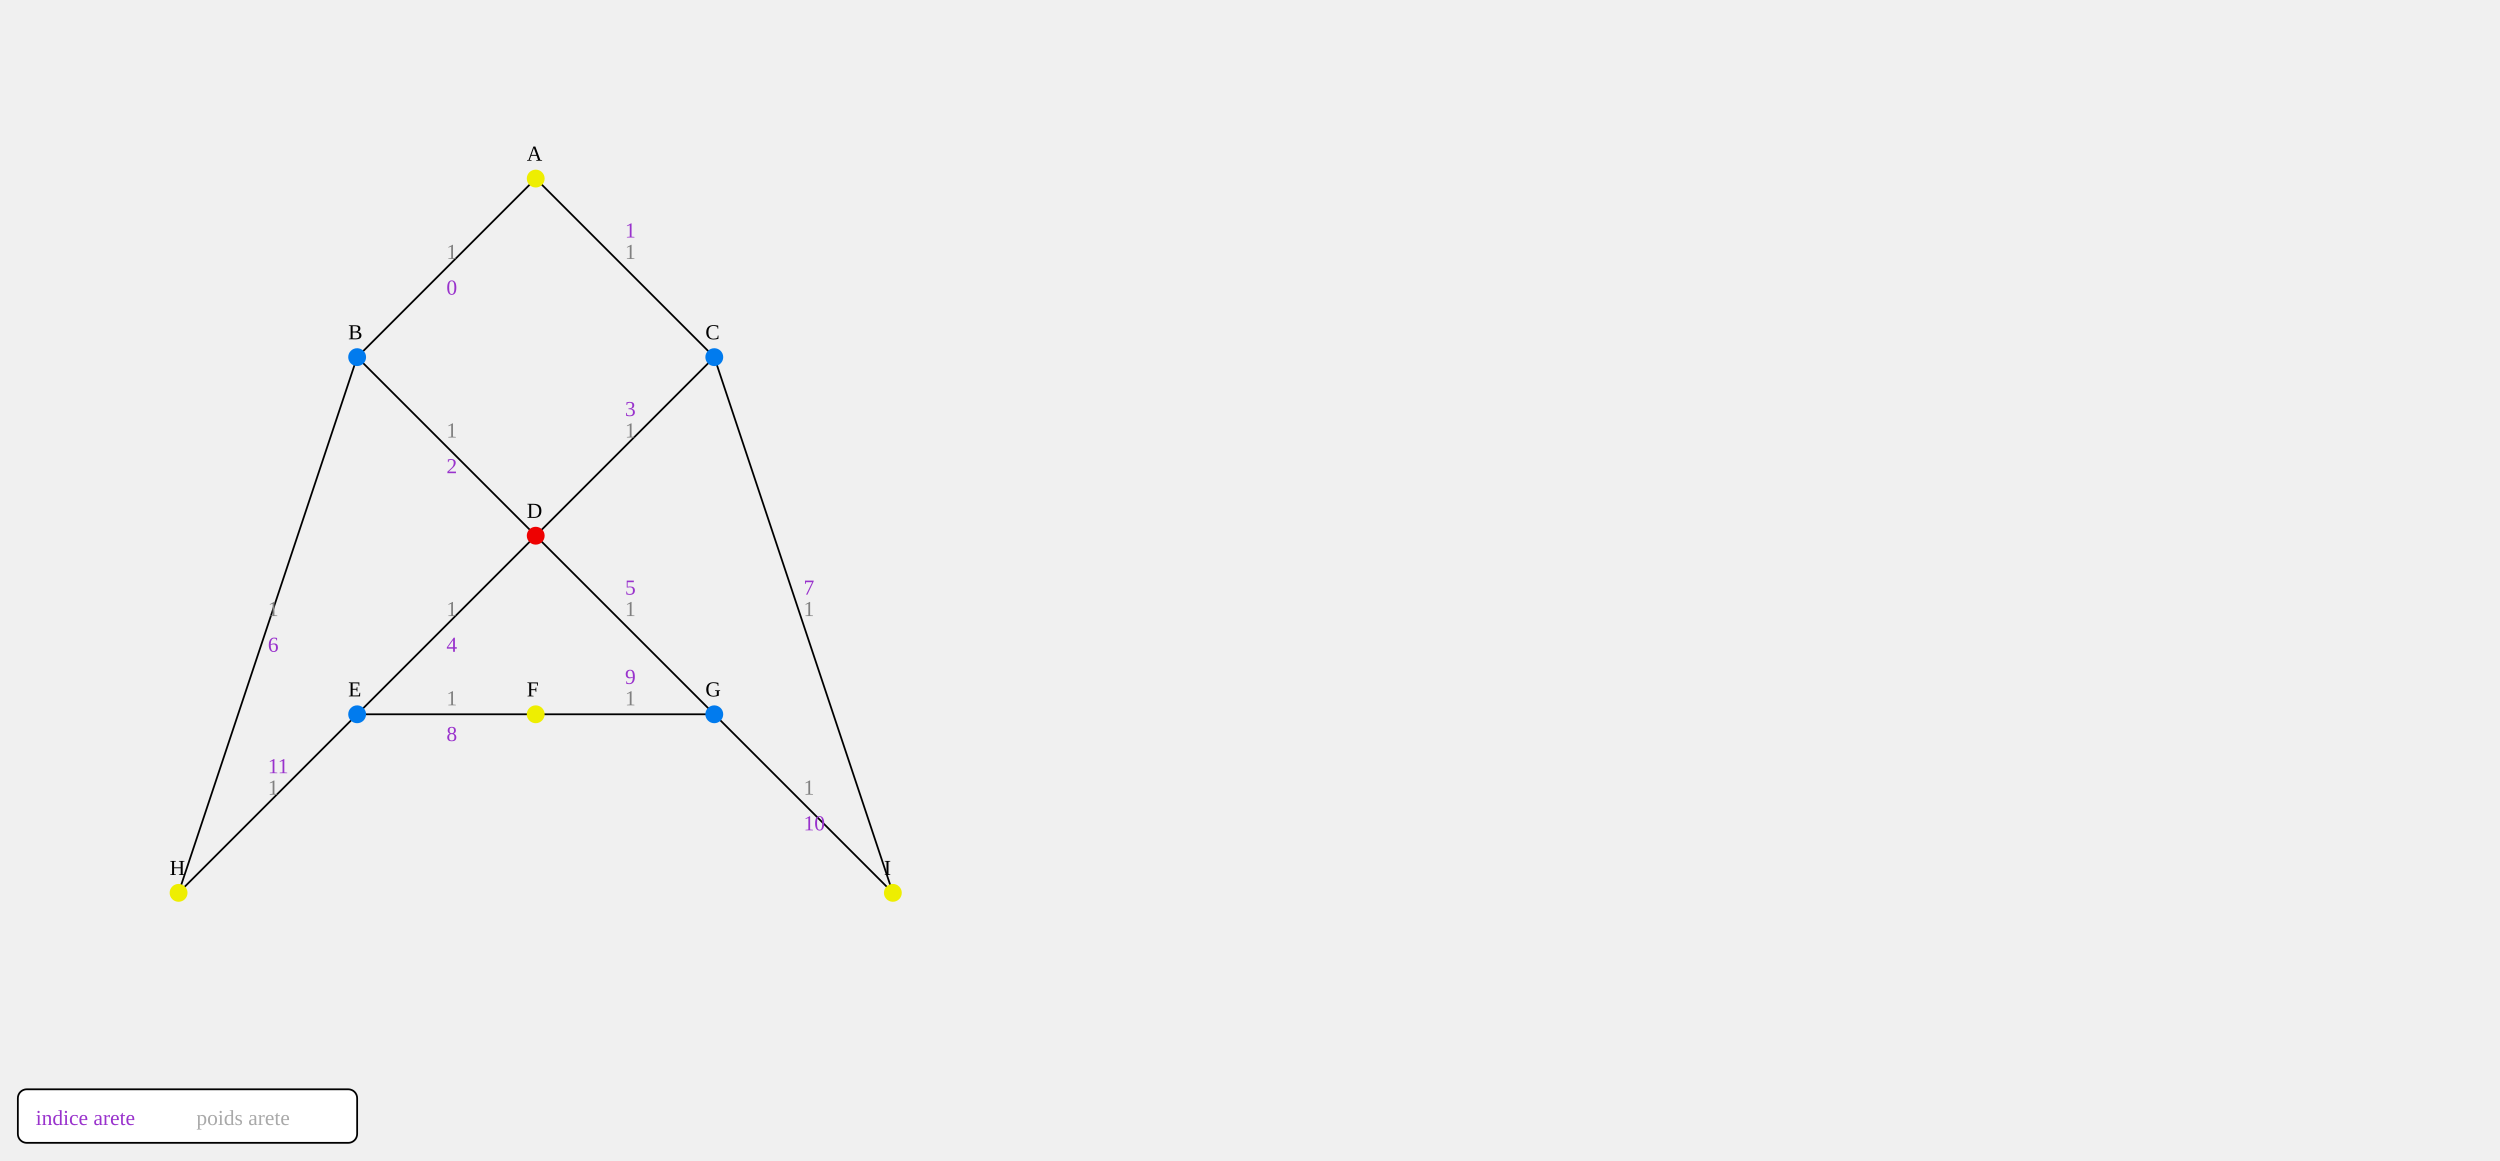
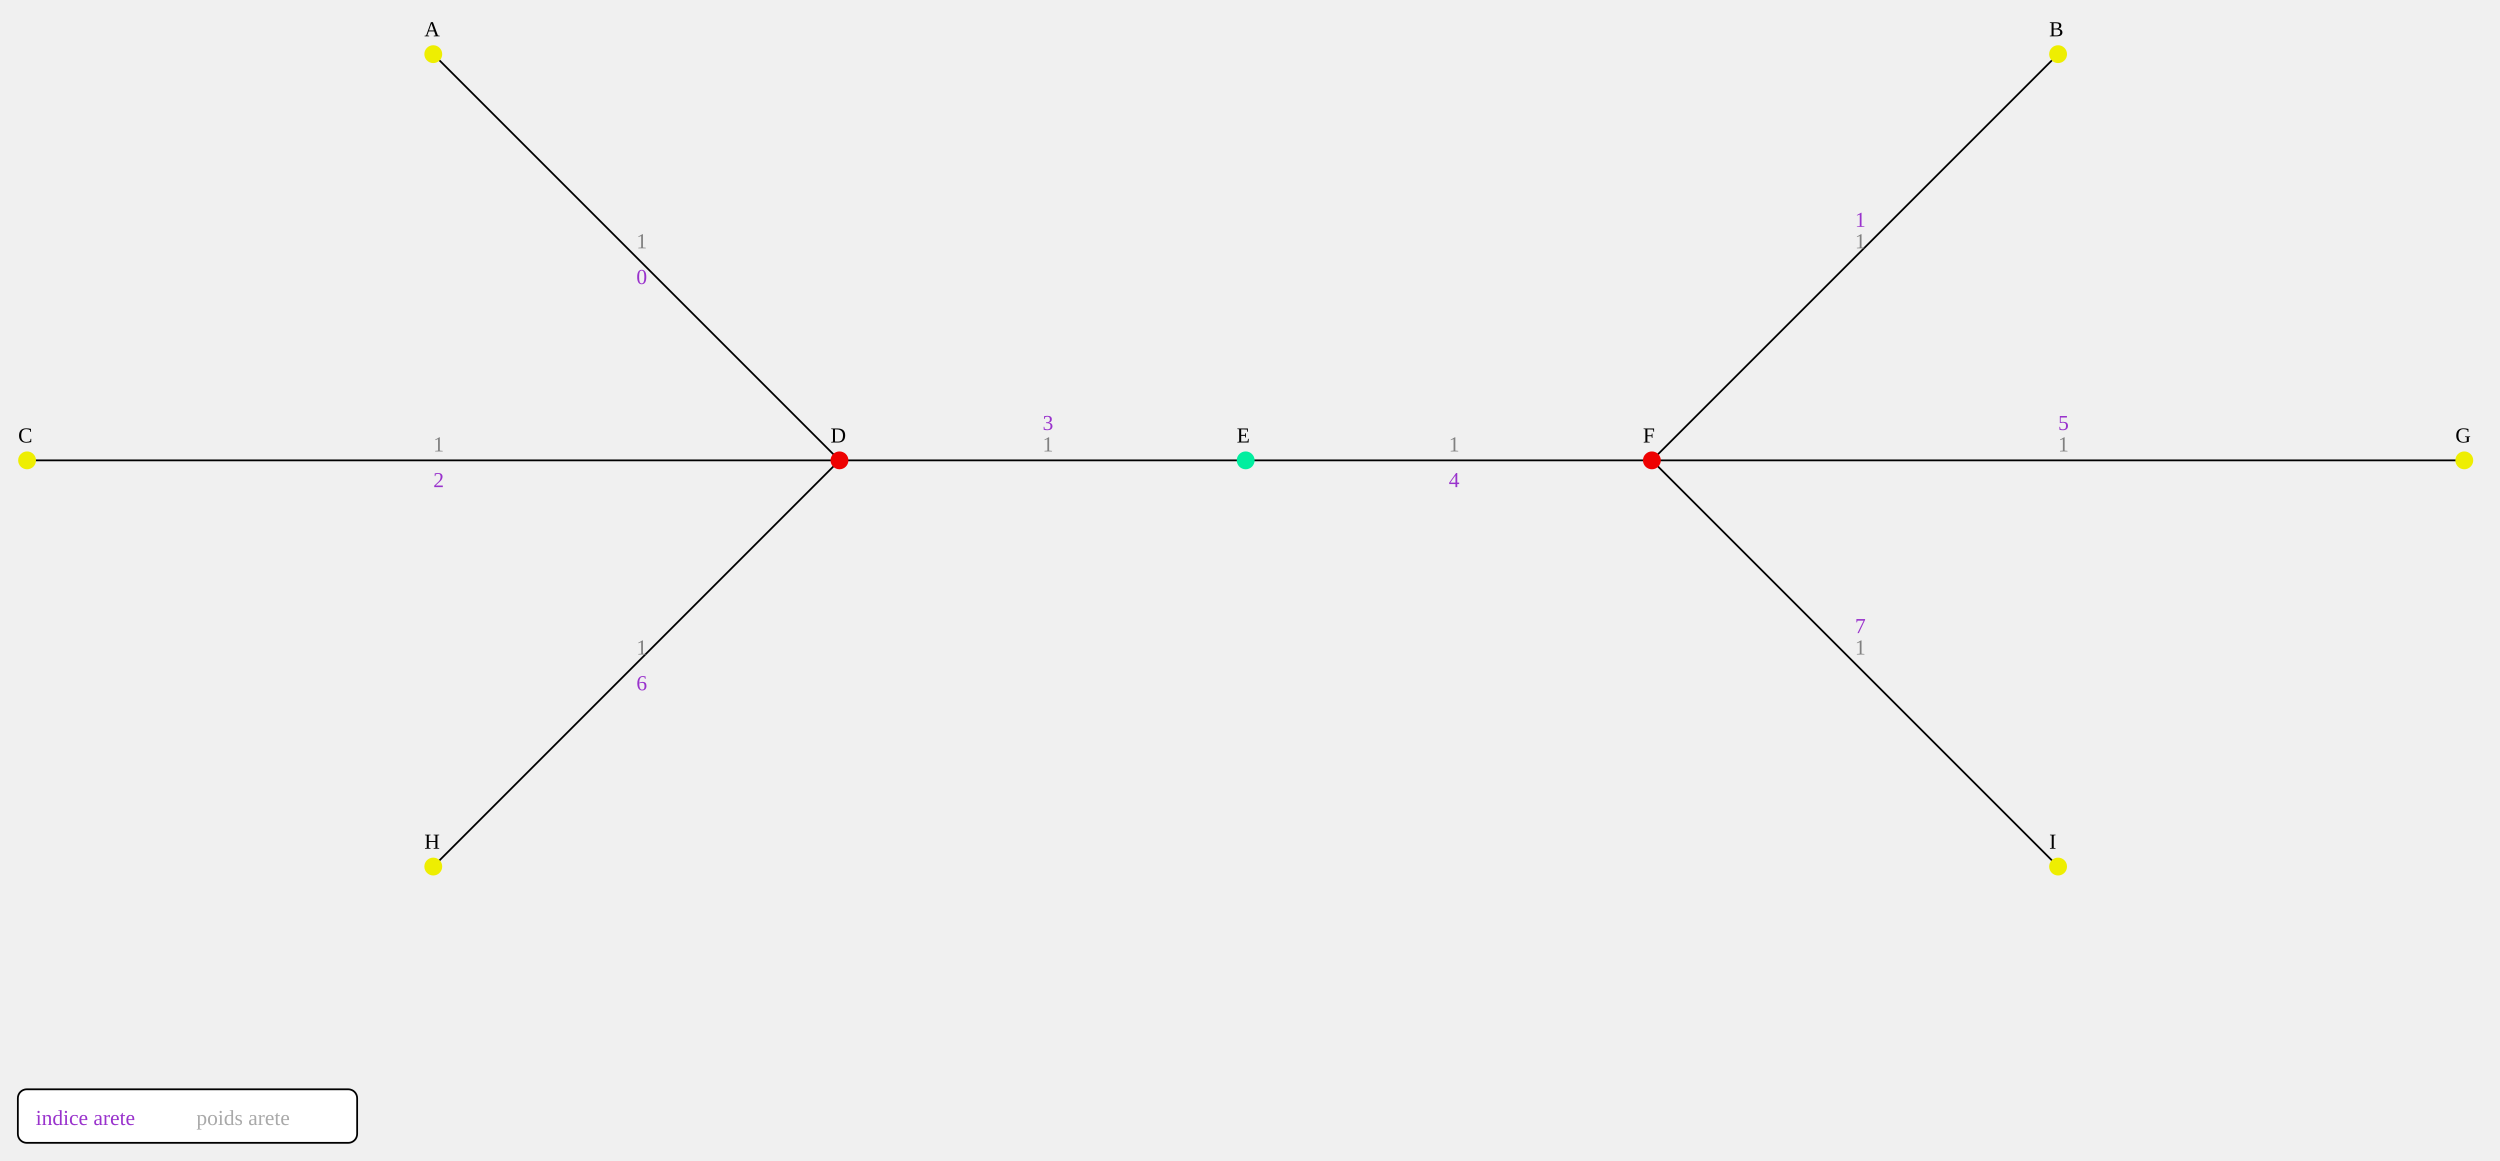
<svg xmlns="http://www.w3.org/2000/svg" version="1.1" width="1400" height="650">
-   <line x1="300" y1="100" x2="200" y2="200" stroke="black" />
-   <text x="250" y="165" fill="darkorchid">0</text>
-   <text x="250" y="145" fill="grey">1</text>
-   <line x1="300" y1="100" x2="400" y2="200" stroke="black" />
-   <text x="350" y="133" fill="darkorchid">1</text>
-   <text x="350" y="145" fill="grey">1</text>
-   <line x1="200" y1="200" x2="300" y2="300" stroke="black" />
-   <text x="250" y="265" fill="darkorchid">2</text>
-   <text x="250" y="245" fill="grey">1</text>
-   <line x1="400" y1="200" x2="300" y2="300" stroke="black" />
-   <text x="350" y="233" fill="darkorchid">3</text>
-   <text x="350" y="245" fill="grey">1</text>
-   <line x1="300" y1="300" x2="200" y2="400" stroke="black" />
-   <text x="250" y="365" fill="darkorchid">4</text>
-   <text x="250" y="345" fill="grey">1</text>
-   <line x1="300" y1="300" x2="400" y2="400" stroke="black" />
-   <text x="350" y="333" fill="darkorchid">5</text>
-   <text x="350" y="345" fill="grey">1</text>
-   <line x1="200" y1="200" x2="100" y2="500" stroke="black" />
-   <text x="150" y="365" fill="darkorchid">6</text>
-   <text x="150" y="345" fill="grey">1</text>
-   <line x1="400" y1="200" x2="500" y2="500" stroke="black" />
-   <text x="450" y="333" fill="darkorchid">7</text>
-   <text x="450" y="345" fill="grey">1</text>
-   <line x1="200" y1="400" x2="300" y2="400" stroke="black" />
-   <text x="250" y="415" fill="darkorchid">8</text>
-   <text x="250" y="395" fill="grey">1</text>
-   <line x1="300" y1="400" x2="400" y2="400" stroke="black" />
-   <text x="350" y="383" fill="darkorchid">9</text>
-   <text x="350" y="395" fill="grey">1</text>
-   <line x1="400" y1="400" x2="500" y2="500" stroke="black" />
-   <text x="450" y="465" fill="darkorchid">10</text>
-   <text x="450" y="445" fill="grey">1</text>
-   <line x1="200" y1="400" x2="100" y2="500" stroke="black" />
-   <text x="150" y="433" fill="darkorchid">11</text>
-   <text x="150" y="445" fill="grey">1</text>
-   <circle cx="300" cy="100" r="5" fill="rgb(238,238,1)" />
-   <text x="295" y="90" fill="black">A</text>
-   <circle cx="200" cy="200" r="5" fill="rgb(1,123,238)" />
-   <text x="195" y="190" fill="black">B</text>
-   <circle cx="400" cy="200" r="5" fill="rgb(1,123,238)" />
-   <text x="395" y="190" fill="black">C</text>
-   <circle cx="300" cy="300" r="5" fill="rgb(238,1,1)" />
-   <text x="295" y="290" fill="black">D</text>
-   <circle cx="200" cy="400" r="5" fill="rgb(1,123,238)" />
-   <text x="195" y="390" fill="black">E</text>
-   <circle cx="300" cy="400" r="5" fill="rgb(238,238,1)" />
-   <text x="295" y="390" fill="black">F</text>
-   <circle cx="400" cy="400" r="5" fill="rgb(1,123,238)" />
-   <text x="395" y="390" fill="black">G</text>
-   <circle cx="100" cy="500" r="5" fill="rgb(238,238,1)" />
-   <text x="95" y="490" fill="black">H</text>
-   <circle cx="500" cy="500" r="5" fill="rgb(238,238,1)" />
-   <text x="495" y="490" fill="black">I</text>
+   <line x1="242.637" y1="30.33" x2="470.11" y2="257.802" stroke="black" />
+   <text x="356.374" y="159.066" fill="darkorchid">0</text>
+   <text x="356.374" y="139.066" fill="grey">1</text>
+   <line x1="1152.53" y1="30.33" x2="925.055" y2="257.802" stroke="black" />
+   <text x="1038.79" y="127.066" fill="darkorchid">1</text>
+   <text x="1038.79" y="139.066" fill="grey">1</text>
+   <line x1="15.165" y1="257.802" x2="470.11" y2="257.802" stroke="black" />
+   <text x="242.637" y="272.802" fill="darkorchid">2</text>
+   <text x="242.637" y="252.802" fill="grey">1</text>
+   <line x1="470.11" y1="257.802" x2="697.582" y2="257.802" stroke="black" />
+   <text x="583.846" y="240.802" fill="darkorchid">3</text>
+   <text x="583.846" y="252.802" fill="grey">1</text>
+   <line x1="697.582" y1="257.802" x2="925.055" y2="257.802" stroke="black" />
+   <text x="811.319" y="272.802" fill="darkorchid">4</text>
+   <text x="811.319" y="252.802" fill="grey">1</text>
+   <line x1="925.055" y1="257.802" x2="1380" y2="257.802" stroke="black" />
+   <text x="1152.53" y="240.802" fill="darkorchid">5</text>
+   <text x="1152.53" y="252.802" fill="grey">1</text>
+   <line x1="242.637" y1="485.275" x2="470.11" y2="257.802" stroke="black" />
+   <text x="356.374" y="386.538" fill="darkorchid">6</text>
+   <text x="356.374" y="366.538" fill="grey">1</text>
+   <line x1="1152.53" y1="485.275" x2="925.055" y2="257.802" stroke="black" />
+   <text x="1038.79" y="354.538" fill="darkorchid">7</text>
+   <text x="1038.79" y="366.538" fill="grey">1</text>
+   <circle cx="242.637" cy="30.33" r="5" fill="rgb(238,238,1)" />
+   <text x="237.637" y="20.33" fill="black">A</text>
+   <circle cx="1152.53" cy="30.33" r="5" fill="rgb(238,238,1)" />
+   <text x="1147.53" y="20.33" fill="black">B</text>
+   <circle cx="15.165" cy="257.802" r="5" fill="rgb(238,238,1)" />
+   <text x="10.165" y="247.802" fill="black">C</text>
+   <circle cx="470.11" cy="257.802" r="5" fill="rgb(238,1,1)" />
+   <text x="465.11" y="247.802" fill="black">D</text>
+   <circle cx="697.582" cy="257.802" r="5" fill="rgb(1,238,159)" />
+   <text x="692.582" y="247.802" fill="black">E</text>
+   <circle cx="925.055" cy="257.802" r="5" fill="rgb(238,1,1)" />
+   <text x="920.055" y="247.802" fill="black">F</text>
+   <circle cx="1380" cy="257.802" r="5" fill="rgb(238,238,1)" />
+   <text x="1375" y="247.802" fill="black">G</text>
+   <circle cx="242.637" cy="485.275" r="5" fill="rgb(238,238,1)" />
+   <text x="237.637" y="475.275" fill="black">H</text>
+   <circle cx="1152.53" cy="485.275" r="5" fill="rgb(238,238,1)" />
+   <text x="1147.53" y="475.275" fill="black">I</text>
  <rect x="10" y="610" width="190" height="30" rx="5" ry="5" fill="white" stroke="black" stroke-width="1px" />
  <text x="20" y="630" fill="darkorchid">indice arete</text>
  <text x="110" y="630" fill="darkgrey">poids arete</text>
</svg>
